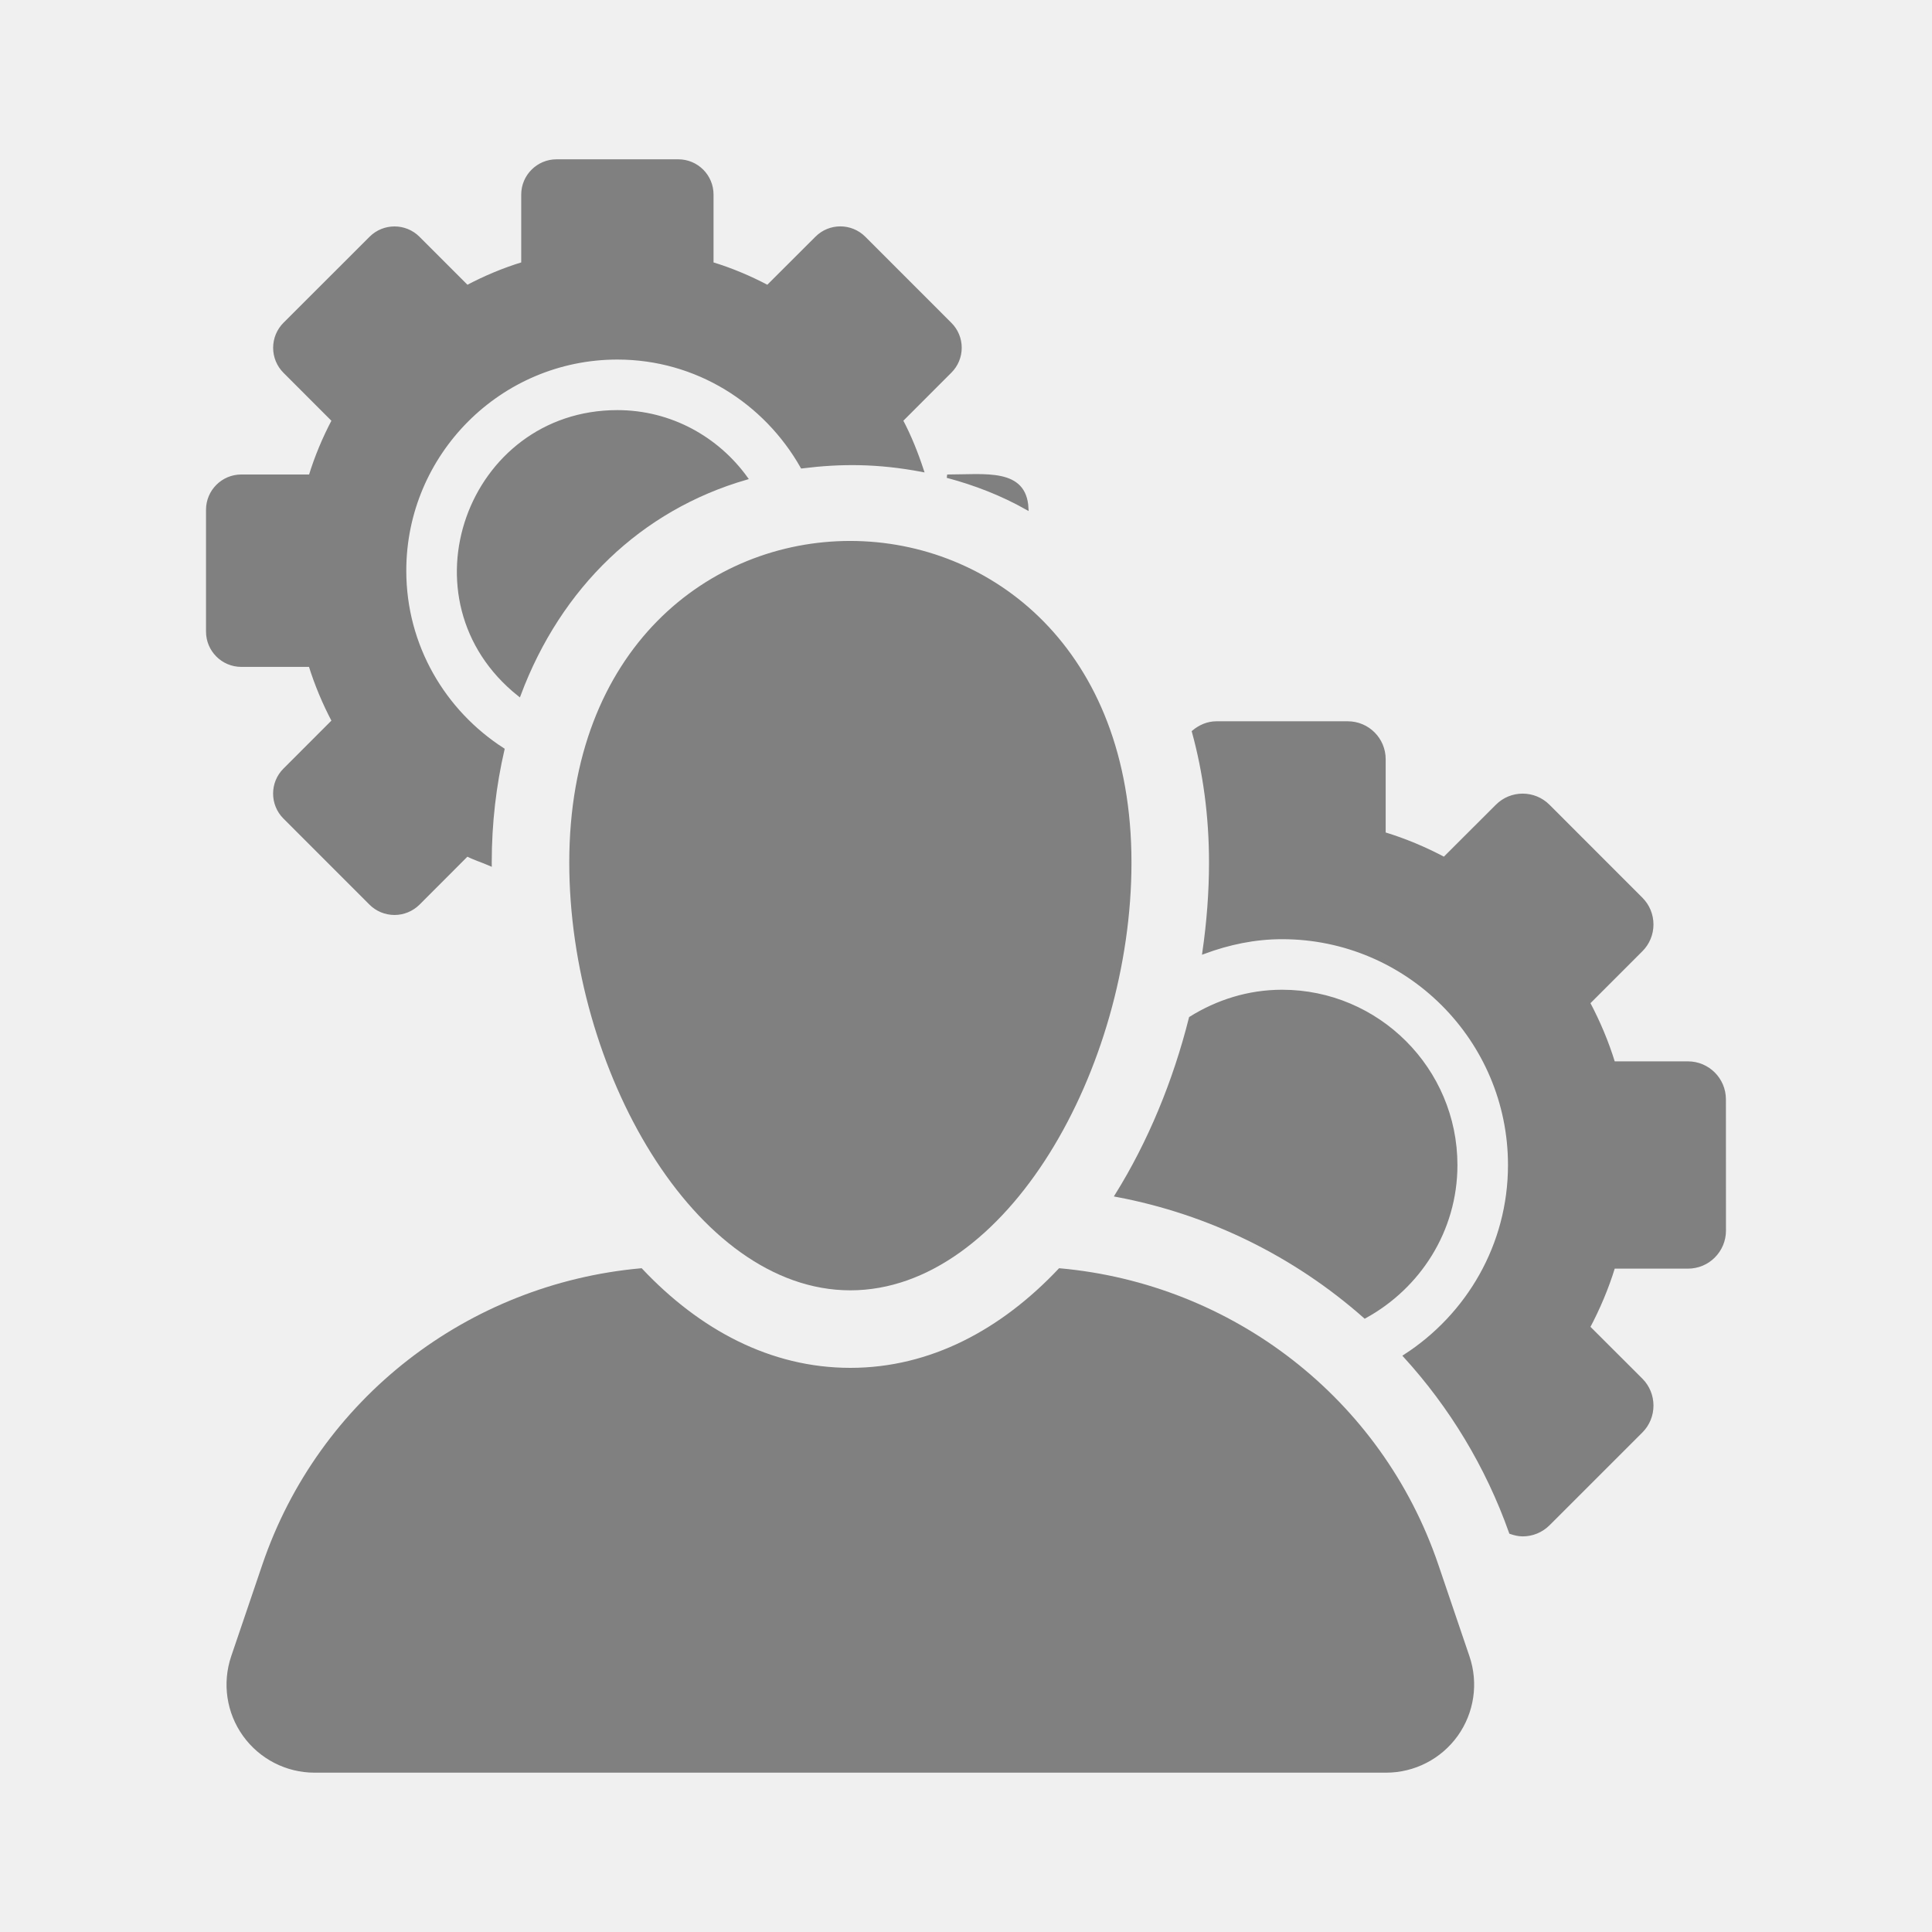
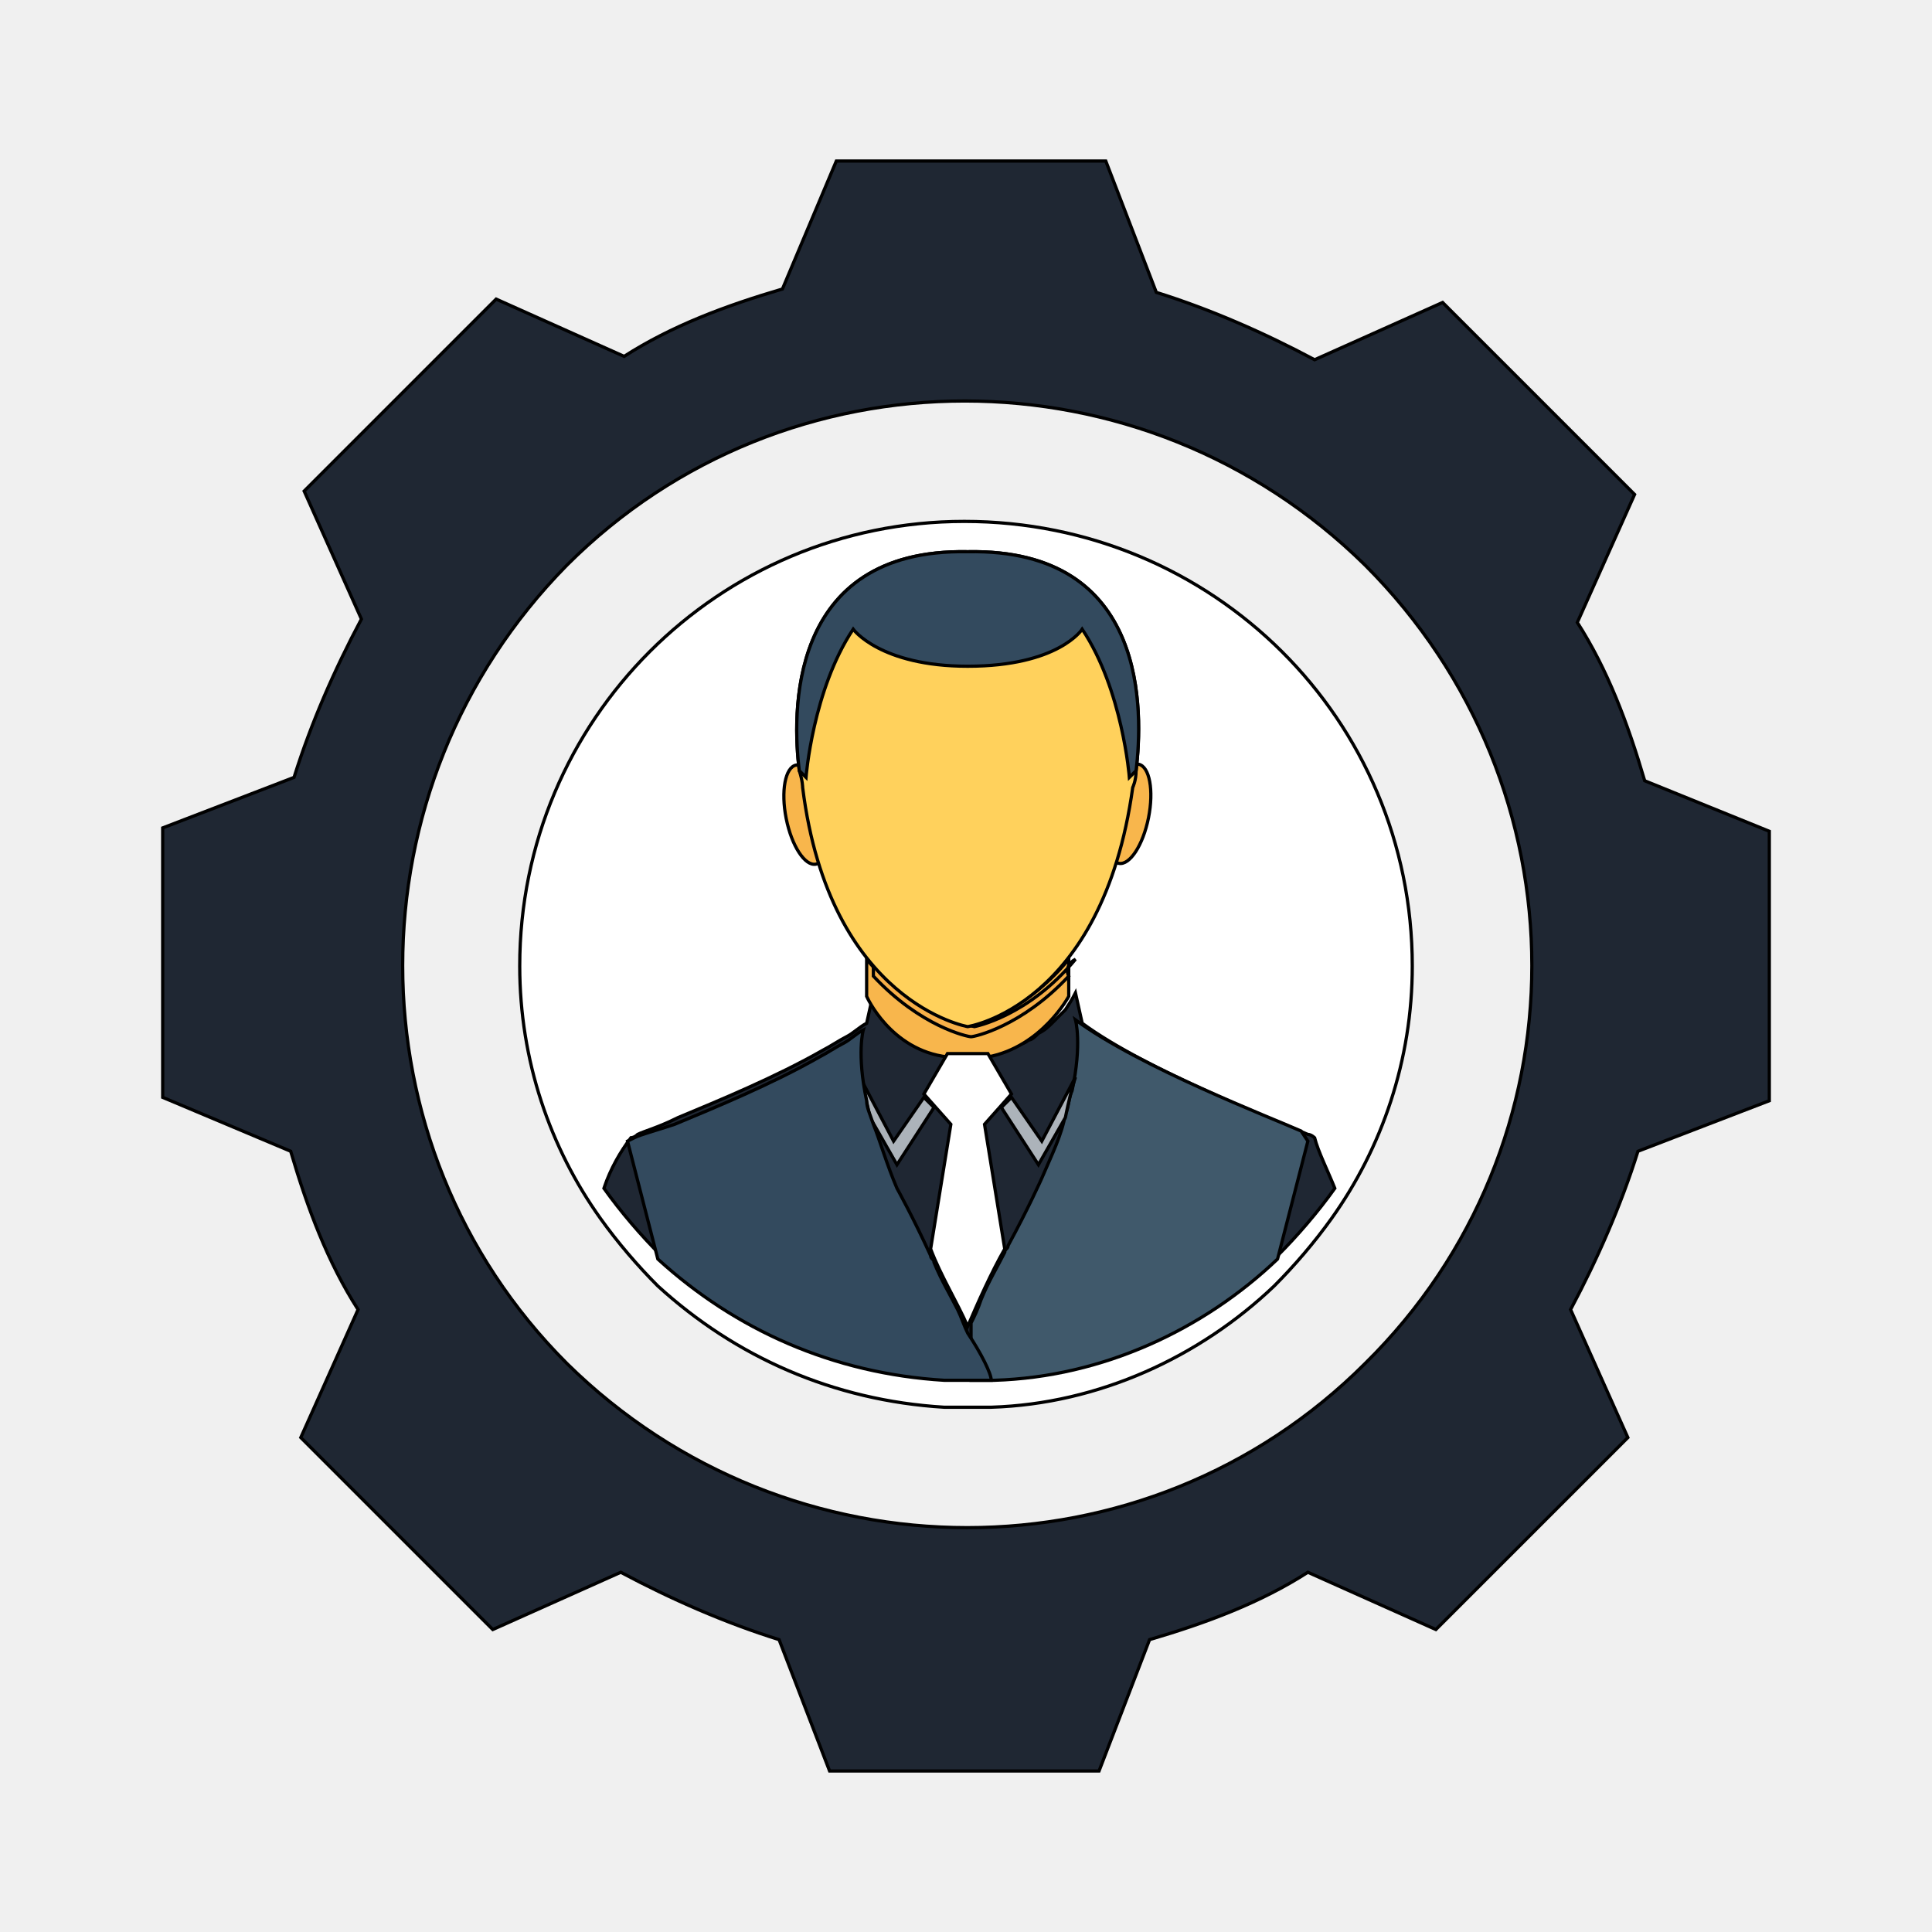
- <svg xmlns="http://www.w3.org/2000/svg" fill="#808080" height="256px" width="256px" version="1.1" id="Capa_1" viewBox="-47.46 -47.46 569.49 569.49" xml:space="preserve" stroke="#808080">
+ <svg xmlns="http://www.w3.org/2000/svg" height="224px" width="224px" version="1.1" id="Layer_1" viewBox="-49.95 -49.95 599.36 599.36" xml:space="preserve" fill="#000000" stroke="#000000">
  <g id="SVGRepo_bgCarrier" stroke-width="0" />
-   <g id="SVGRepo_tracerCarrier" stroke-linecap="round" stroke-linejoin="round" stroke="#CCCCCC" stroke-width="61.693" />
+   <g id="SVGRepo_tracerCarrier" stroke-linecap="round" stroke-linejoin="round" />
  <g id="SVGRepo_iconCarrier">
+     <path style="fill:#ffffff;" d="M388.18,249.731c0,29.257-9.404,56.424-25.078,78.367c-5.224,7.314-11.494,14.629-17.763,20.898 c-22.988,21.943-54.335,36.571-87.771,37.616l0,0c-2.09,0-5.225,0-7.314,0c-2.09,0-5.224,0-7.314,0 c-34.482-2.09-64.784-15.673-88.816-37.616c-6.269-6.269-12.539-13.584-17.763-20.898c-15.673-21.943-25.078-49.11-25.078-78.367 c0-76.278,61.649-137.927,137.927-137.927C326.531,111.804,388.18,173.453,388.18,249.731z" />
    <g>
-       <path d="M255.204,102.3c-0.606-11.321-12.176-9.395-23.465-9.395C240.078,95.126,247.967,98.216,255.204,102.3z" />
-       <path d="M134.524,73.928c-43.825,0-63.997,55.471-28.963,83.37c11.943-31.89,35.718-54.788,66.886-63.826 C163.921,81.685,150.146,73.928,134.524,73.928z" />
-       <path d="M43.987,148.617c1.786,5.731,4.1,11.229,6.849,16.438L36.44,179.459c-3.866,3.866-3.866,10.141,0,14.015l25.375,25.383 c1.848,1.848,4.38,2.888,7.019,2.888c2.61,0,5.125-1.04,7.005-2.888l14.38-14.404c2.158,1.142,4.55,1.842,6.785,2.827 c0-0.164-0.016-0.334-0.016-0.498c0-11.771,1.352-22.875,3.759-33.302c-17.362-11.174-28.947-30.57-28.947-52.715 c0-34.592,28.139-62.739,62.723-62.739c23.418,0,43.637,13.037,54.43,32.084c11.523-1.429,22.347-1.429,35.376,1.033 c-1.676-5.07-3.648-10.032-6.118-14.683l14.396-14.411c1.878-1.856,2.918-4.38,2.918-7.004c0-2.625-1.04-5.148-2.918-7.004 l-25.361-25.367c-1.94-1.941-4.472-2.904-7.003-2.904c-2.532,0-5.063,0.963-6.989,2.904l-14.442,14.411 c-5.217-2.764-10.699-5.078-16.444-6.825V9.9c0-5.466-4.411-9.9-9.893-9.9h-35.888c-5.451,0-9.909,4.434-9.909,9.9v20.359 c-5.73,1.747-11.213,4.061-16.446,6.825L75.839,22.689c-1.942-1.941-4.473-2.904-7.005-2.904c-2.531,0-5.077,0.963-7.003,2.896 L36.44,48.048c-1.848,1.864-2.888,4.379-2.888,7.012c0,2.632,1.04,5.148,2.888,7.004l14.396,14.403 c-2.75,5.218-5.063,10.708-6.817,16.438H23.675c-5.482,0-9.909,4.441-9.909,9.915v35.889c0,5.458,4.427,9.908,9.909,9.908H43.987z" />
-       <path d="M354.871,340.654c15.872-8.705,26.773-25.367,26.773-44.703c0-28.217-22.967-51.168-51.184-51.168 c-9.923,0-19.118,2.966-26.975,7.873c-4.705,18.728-12.113,36.642-21.803,52.202C309.152,310.022,334.357,322.531,354.871,340.654z " />
-       <path d="M460.782,276.588c0-5.909-4.799-10.693-10.685-10.693H428.14c-1.896-6.189-4.411-12.121-7.393-17.75l15.544-15.544 c2.02-2.004,3.137-4.721,3.137-7.555c0-2.835-1.118-5.553-3.137-7.563l-27.363-27.371c-2.08-2.09-4.829-3.138-7.561-3.138 c-2.734,0-5.467,1.048-7.547,3.138l-15.576,15.552c-5.623-2.982-11.539-5.481-17.751-7.369v-21.958 c0-5.901-4.768-10.685-10.669-10.685H311.11c-2.594,0-4.877,1.04-6.739,2.578c3.26,11.895,5.046,24.793,5.046,38.552 c0,8.735-0.682,17.604-1.956,26.423c7.205-2.656,14.876-4.324,22.999-4.324c36.99,0,67.086,30.089,67.086,67.07 c0,23.637-12.345,44.353-30.872,56.303c13.48,14.784,24.195,32.324,31.168,51.976c1.148,0.396,2.344,0.684,3.54,0.684 c2.733,0,5.467-1.04,7.563-3.13l27.379-27.371c2.004-2.004,3.106-4.721,3.106-7.555s-1.102-5.551-3.106-7.563l-15.576-15.552 c2.982-5.621,5.497-11.555,7.393-17.75h21.957c2.826,0,5.575-1.118,7.563-3.138c2.004-1.996,3.138-4.72,3.138-7.555 L460.782,276.588z" />
-       <path d="M376.038,413.906c-16.602-48.848-60.471-82.445-111.113-87.018c-16.958,17.958-37.954,29.351-61.731,29.351 c-23.759,0-44.771-11.392-61.713-29.351c-50.672,4.573-94.543,38.17-111.145,87.026l-9.177,27.013 c-2.625,7.773-1.368,16.338,3.416,23.007c4.783,6.671,12.486,10.631,20.685,10.631h315.853c8.215,0,15.918-3.96,20.702-10.631 c4.767-6.669,6.041-15.234,3.4-23.007L376.038,413.906z" />
-       <path d="M120.842,206.782c0,60.589,36.883,125.603,82.352,125.603c45.487,0,82.368-65.014,82.368-125.603 C285.563,81.188,120.842,80.939,120.842,206.782z" />
+       <ellipse transform="matrix(-0.1961 -0.9806 0.9806 -0.1961 40.5001 438.745)" style="fill:#F8B64C;" cx="200.096" cy="202.771" rx="15.674" ry="6.269" />
+       <ellipse transform="matrix(-0.9806 -0.1961 0.1961 -0.9806 554.8722 459.9698)" style="fill:#F8B64C;" cx="300.207" cy="202.516" rx="6.269" ry="15.674" />
    </g>
+     <path style="fill:#1f2733;" d="M364.147,318.694c-5.224,7.314-11.494,14.629-17.763,20.898 c-22.988,21.943-54.335,36.571-87.771,37.616h-14.629c-34.482-2.09-64.784-15.673-88.816-37.616 c-6.269-6.269-12.539-13.584-17.763-20.898c2.09-6.269,5.224-11.494,8.359-15.673c0,0,1.045,0,2.09-1.045l0,0l0,0 c2.09-1.045,6.269-2.09,12.539-5.224c12.539-5.224,30.302-12.539,44.931-20.898c2.09-1.045,5.224-3.135,7.314-4.18 c2.09-1.045,4.18-3.135,6.269-4.18l0,0l2.09-9.404c0,0,8.359,15.673,25.078,18.808c1.045,0,3.135,0,4.18,0h2.09 c2.09,0,4.18,0,6.269,0l0,0c1.045,0,2.09,0,3.135-1.045c1.045,0,2.09-1.045,3.135-1.045c2.09-1.045,3.135-1.045,4.18-2.09 c1.045,0,2.09-1.045,3.135-2.09c2.09-1.045,3.135-2.09,4.18-3.135c2.09-2.09,3.135-3.135,4.18-4.18 c2.09-3.135,3.135-5.224,3.135-5.224l2.09,9.404c19.853,14.629,60.604,30.302,70.008,34.482c1.045,0,2.09,1.045,2.09,1.045 C358.922,307.2,362.057,313.469,364.147,318.694z" />
+     <path style="fill:#ACB3BA;" d="M219.951,296.751l8.359,14.629l11.494-17.763l-3.135-3.135l-9.404,13.584l-10.449-19.853 C217.861,287.347,218.906,291.527,219.951,296.751z" />
+     <path style="fill:#F8B64C;" d="M281.6,259.135c0,0-8.359,15.673-25.078,18.808c-2.09,0-4.18,0-6.269,0c-2.09,0-4.18,0-6.269,0 c-17.763-2.09-25.078-18.808-25.078-18.808s0-3.135,0-6.269c0-2.09,0-3.135,0-5.224c14.629,17.763,31.347,20.898,31.347,20.898 s16.718-3.135,31.347-20.898c0,1.045,0,3.135,0,5.224C281.6,256,281.6,259.135,281.6,259.135z" />
+     <path style="fill:#F7AF48;" d="M281.6,252.865c-14.629,15.673-29.257,18.808-30.302,18.808l0,0l0,0 c-1.045,0-15.673-3.135-30.302-18.808c0-2.09,0-3.135,0-5.224c14.629,17.763,31.347,20.898,31.347,20.898 s16.718-3.135,31.347-20.898C281.6,248.686,280.555,250.776,281.6,252.865z" />
+     <path style="fill:#FFD15C;" d="M302.498,189.127c0,3.135-1.045,5.224-1.045,5.224c-9.404,67.918-51.2,74.188-51.2,74.188 s-42.841-7.314-51.2-74.188c0,0,0-2.09-1.045-5.224l0,0c-2.09-16.718-4.18-68.963,52.245-67.918 C306.678,120.163,304.588,171.363,302.498,189.127z" />
+     <path style="fill:#40596B;" d="M355.788,304.065l-9.404,36.571c-22.988,21.943-54.335,36.571-87.771,37.616h-7.314V360.49 c1.045-2.09,2.09-4.18,3.135-7.314c2.09-5.224,5.224-10.449,7.314-14.629c0-1.045,1.045-1.045,1.045-2.09 c6.269-11.494,10.449-20.898,10.449-20.898c3.135-7.314,6.269-13.584,7.314-19.853c1.045-2.09,1.045-5.224,2.09-7.314 c3.135-14.629,1.045-21.943,1.045-21.943l0,0c19.853,14.629,60.604,30.302,70.008,34.482L355.788,304.065z" />
+     <path style="fill:#ACB3BA;" d="M280.555,296.751l-8.359,14.629l-11.494-17.763l3.135-3.135l9.404,13.584l10.449-19.853 C282.645,287.347,281.6,291.527,280.555,296.751z" />
+     <path style="fill:#FFFFFF;" d="M255.478,298.841l6.269,38.661c-4.18,7.314-8.359,16.718-11.494,24.033 c-3.135-7.314-8.359-15.673-11.494-24.033l6.269-38.661l-8.359-9.404l7.314-12.539l0,0c2.09,0,4.18,0,6.269,0c2.09,0,4.18,0,6.269,0 l0,0l7.314,12.539L255.478,298.841z" />
+     <g>
+       <path style="fill:#334A5E;" d="M257.567,378.253L257.567,378.253h-7.314c-2.09,0-5.224,0-7.314,0 c-34.482-2.09-64.784-15.673-88.816-37.616l-9.404-36.571l2.09-1.045l0,0l0,0c2.09-1.045,6.269-2.09,12.539-4.18 c12.539-5.224,30.302-12.539,44.931-20.898c2.09-1.045,5.224-3.135,7.314-4.18c2.09-1.045,4.18-3.135,6.269-4.18l0,0 c0,0-2.09,7.314,1.045,21.943c0,2.09,1.045,4.18,2.09,7.314c2.09,5.224,4.18,12.539,7.314,19.853c0,0,5.224,9.404,10.449,20.898 c0,1.045,1.045,1.045,1.045,2.09c2.09,5.224,5.224,10.449,7.314,14.629c1.045,2.09,2.09,5.224,3.135,7.314 C254.433,369.894,257.567,376.163,257.567,378.253z" />
+       <path style="fill:#334A5E;" d="M302.498,189.127l-2.09,2.09c0,0-2.09-27.167-14.629-45.976c0,0-7.314,11.494-35.527,11.494 c-27.167,0-35.527-11.494-35.527-11.494c-12.539,18.808-14.629,45.976-14.629,45.976l-2.09-2.09l0,0 c-2.09-16.718-4.18-68.963,52.245-67.918C306.678,120.163,304.588,171.363,302.498,189.127z" />
+     </g>
+     <path style="fill:#1f2733;" d="M460.278,192.261c-5.224-17.763-11.494-34.482-20.898-49.11l17.763-39.706l-59.559-59.559 l-39.706,17.763c-15.673-8.359-32.392-15.673-49.11-20.898L293.094,0h-83.592l-16.718,39.706 c-17.763,5.224-34.482,11.494-49.11,20.898l-39.706-17.763L44.408,102.4l17.763,39.706c-8.359,15.673-15.673,32.392-20.898,49.11 L0.522,206.89v83.592L40.229,307.2c5.224,17.763,11.494,34.482,20.898,49.11l-17.763,39.706l59.559,59.559l39.706-17.763 c15.673,8.359,32.392,15.673,49.11,20.898l15.673,40.751h83.592l15.673-40.751c17.763-5.224,34.482-11.494,49.11-20.898 l39.706,17.763l59.559-59.559L437.29,356.31c8.359-15.673,15.673-32.392,20.898-49.11l40.751-15.673v-83.592L460.278,192.261z M373.551,373.029c-67.918,67.918-178.678,67.918-247.641,0c-67.918-67.918-67.918-178.678,0-247.641 c67.918-67.918,178.678-67.918,247.641,0C442.514,194.351,442.514,305.11,373.551,373.029z" />
  </g>
</svg>
